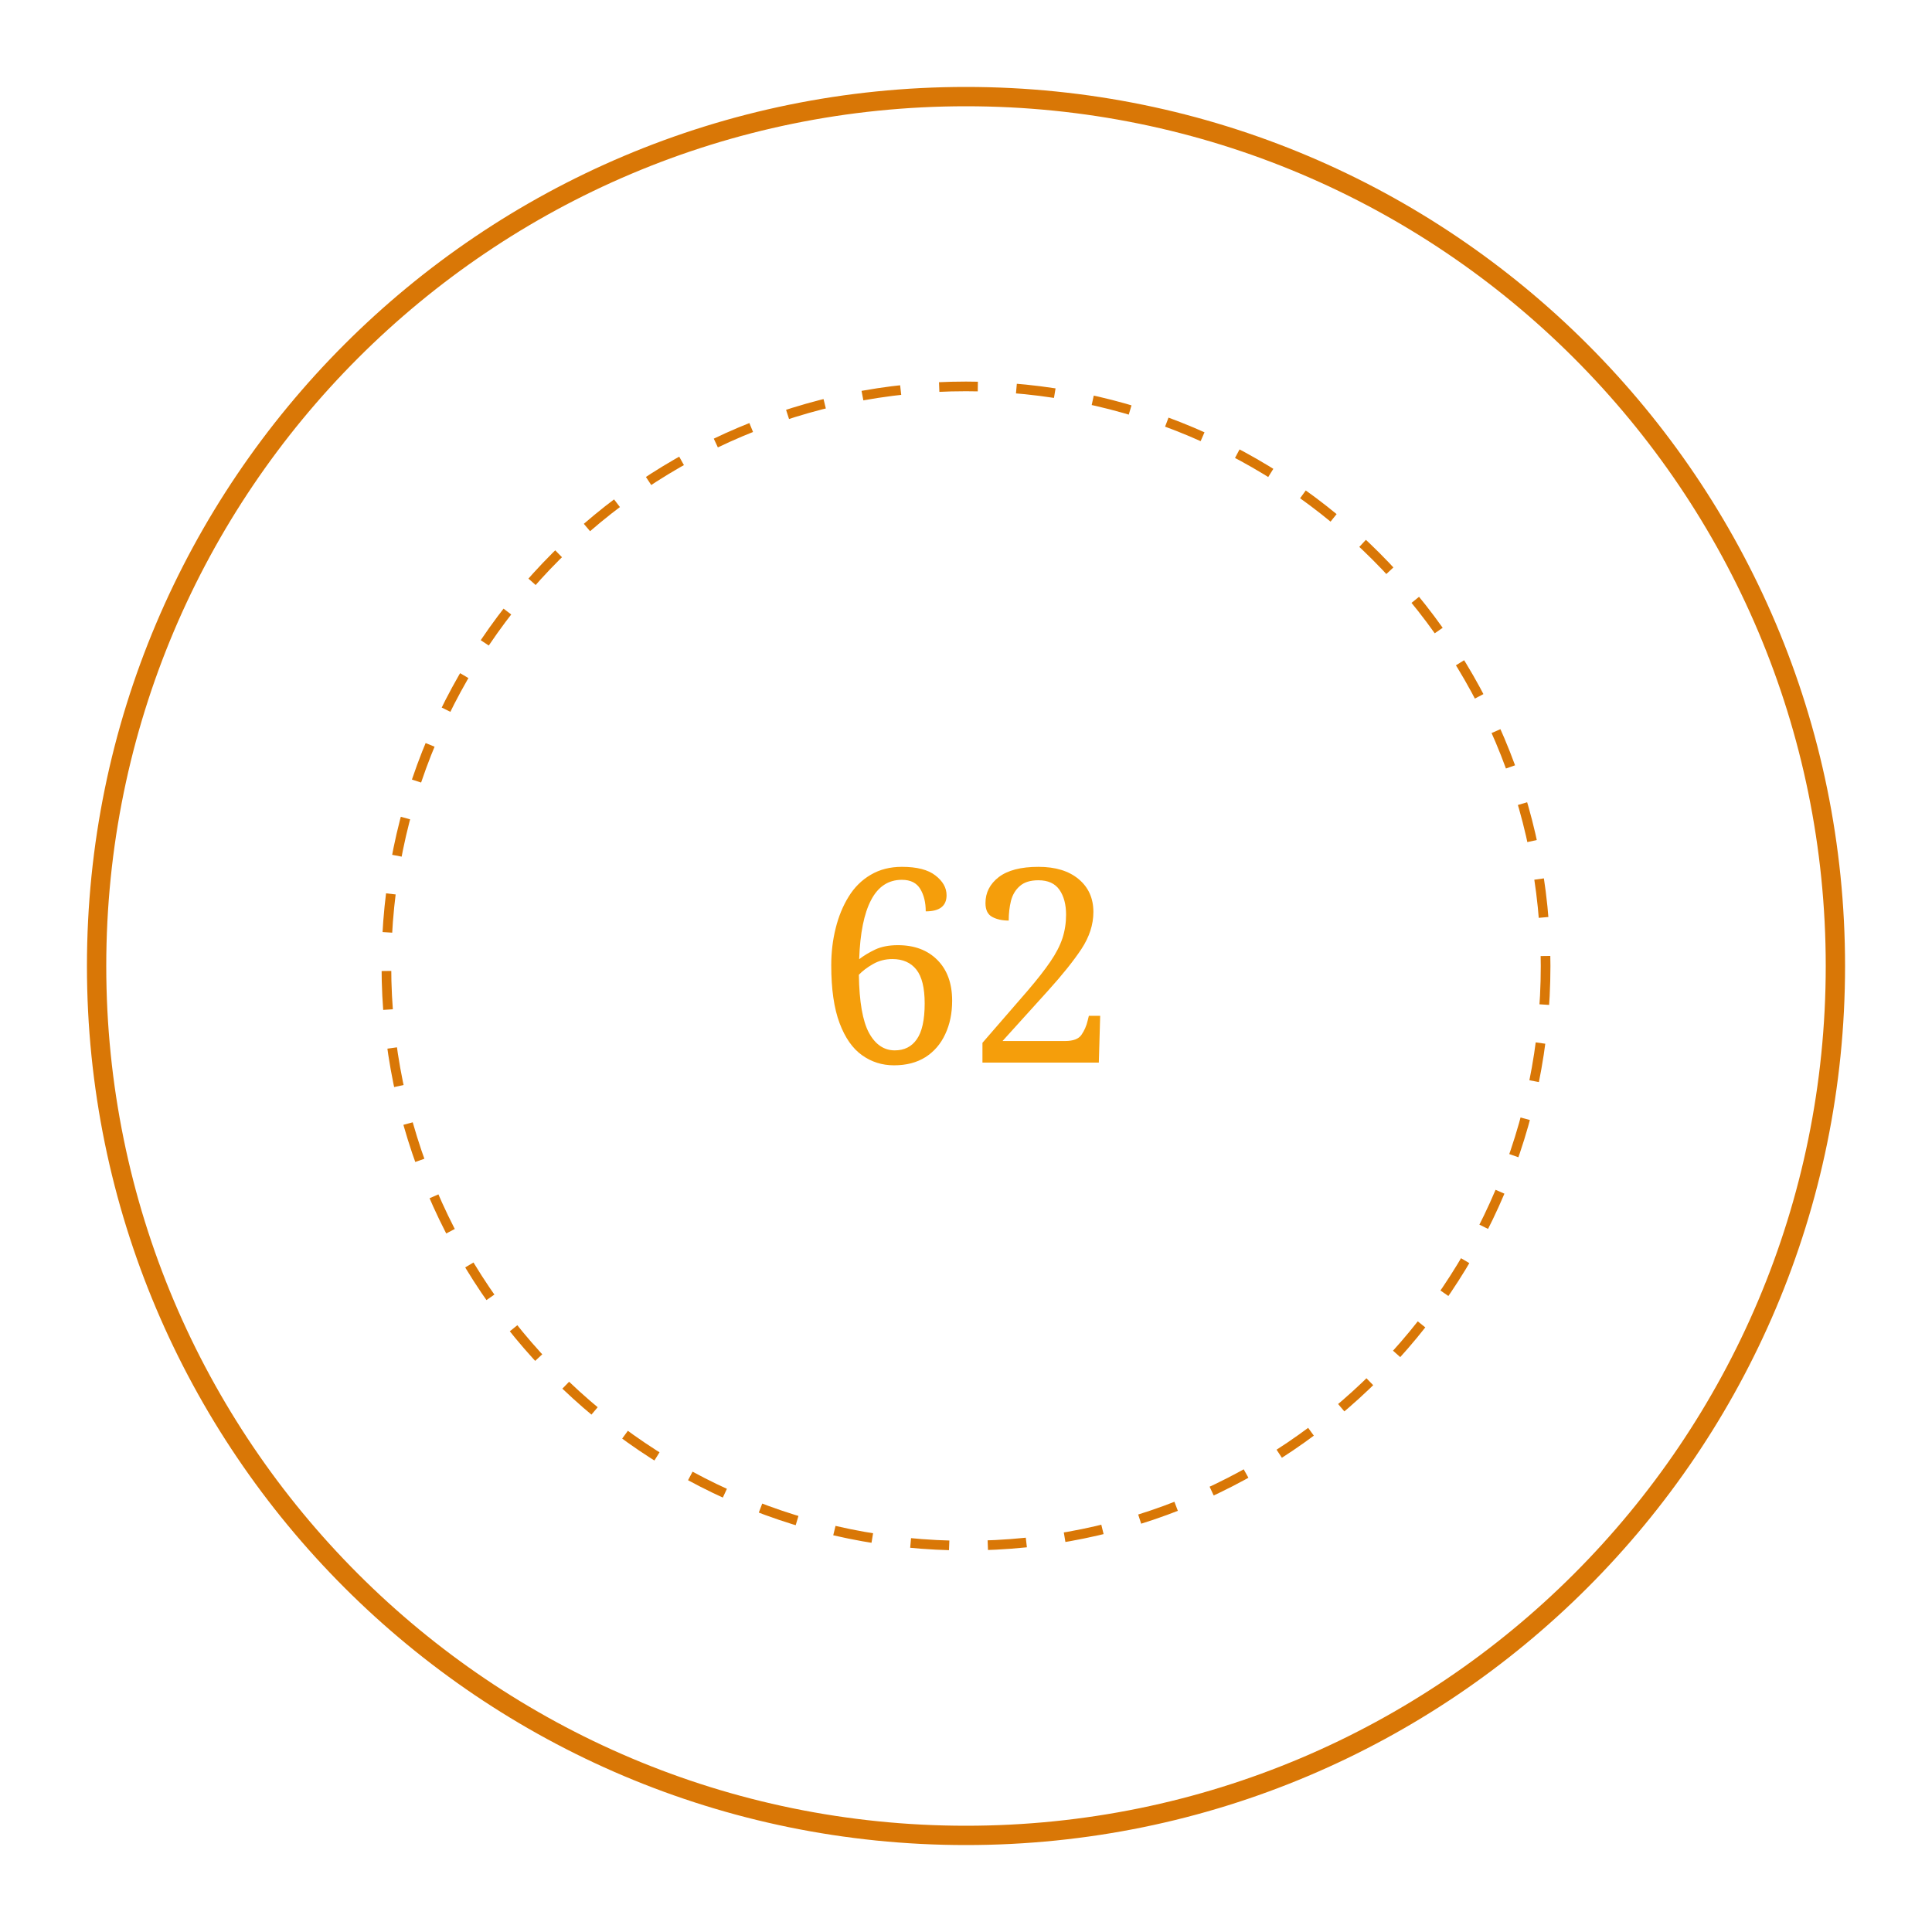
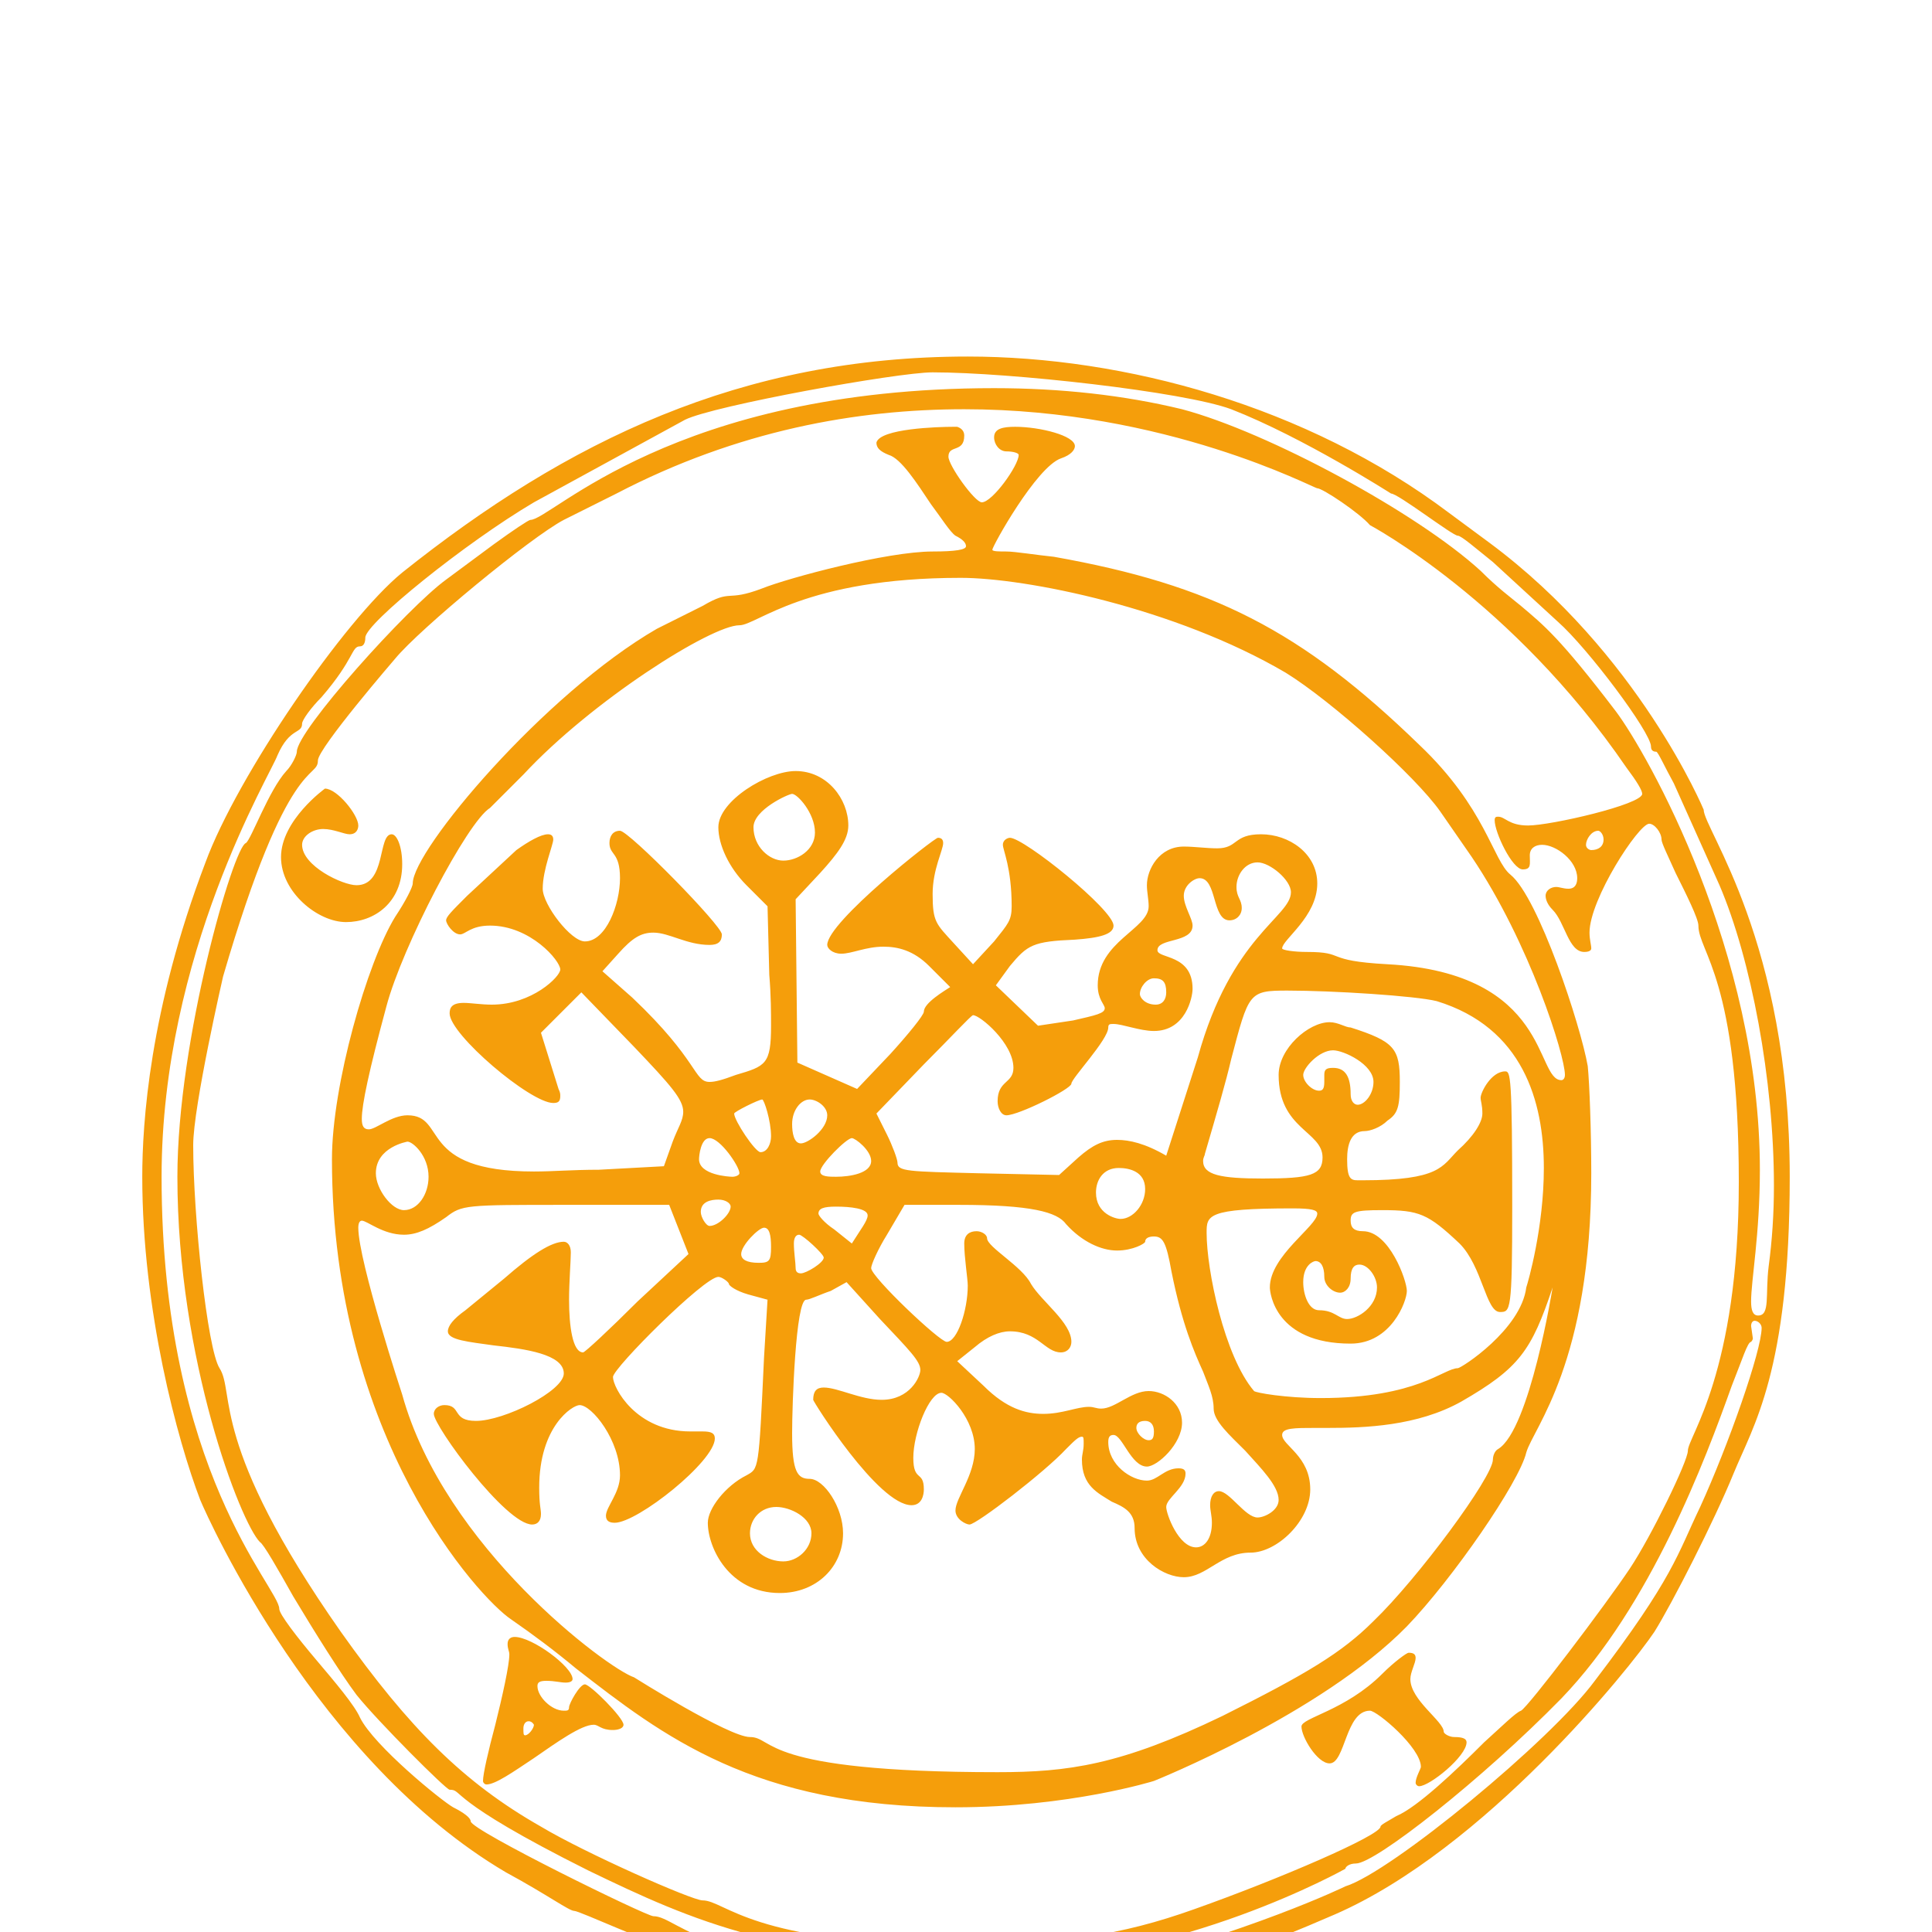
- <svg xmlns="http://www.w3.org/2000/svg" viewBox="0 0 200 200" fill="none">
-   <circle cx="100" cy="100" r="90" stroke="#d97706" stroke-width="2" />
-   <circle cx="100" cy="100" r="60" stroke="#d97706" stroke-width="1" stroke-dasharray="4 4" />
-   <text x="100" y="110" text-anchor="middle" fill="#f59e0b" font-family="serif" font-size="28">62</text>
+ <svg xmlns="http://www.w3.org/2000/svg" viewBox="-50 -50 1100 1100">
+   <g transform="translate(0, 1000) scale(1, -1)">
+     <path d="M509 -88C581 -88 627 -76 710 -40C795 -3 878 100 892 121C902 137 926 184 937 211C948 238 969 269 969 380C969 514 920 578 920 589C920 589 883 678 798 741L775 758C694 819 590 847 501 847C372 847 273 799 179 724C146 697 85 608 67 559C35 475 31 410 31 380C31 304 51 230 64 196C69 184 131 47 238 -16C262 -29 274 -38 277 -38C280 -38 323 -58 330 -58C347 -58 363 -88 509 -88ZM524 -76C352 -76 337 -41 322 -41C318 -41 218 8 218 13C218 15 214 18 208 21C201 25 163 56 155 72C152 79 141 92 130 105C119 118 109 131 109 134C109 146 42 212 42 380C42 507 104 609 108 620C115 636 122 632 122 638C122 640 127 647 133 653C152 675 150 682 155 682C157 682 158 684 158 687C158 695 215 741 254 764L340 811C356 819 461 838 481 838C525 838 624 827 651 817C692 801 742 769 742 769C746 769 777 745 780 745C782 745 790 738 800 730L837 696C854 681 890 633 890 625C890 623 891 622 893 622C894 622 898 613 903 604L929 546C947 504 960 435 960 375C960 359 959 344 957 329C955 313 958 301 951 301C948 301 947 304 947 309C947 321 952 347 952 384C952 508 888 621 870 645C838 687 829 694 816 705C810 710 803 715 793 725C757 758 672 804 623 817C590 825 554 829 516 829C333 829 264 754 252 754C251 754 242 748 231 740L204 720C182 704 119 634 119 622C119 620 116 614 113 611C103 600 93 572 90 570C83 568 51 458 51 380C51 276 87 183 98 172C100 171 108 157 117 141C129 121 144 97 153 85C165 70 204 31 206 31C214 31 203 26 285 -15C345 -44 396 -67 519 -67C622 -67 716 -14 716 -14C716 -13 718 -11 722 -11C733 -11 794 37 839 83C890 136 921 219 936 261C942 276 945 286 947 286C947 286 948 287 948 288L947 295C947 297 948 298 949 298C951 298 953 296 953 294C953 281 934 227 918 192C905 165 903 152 858 93C833 59 742 -16 716 -24C716 -24 663 -50 568 -74C564 -75 547 -76 524 -76ZM494 -57C378 -57 363 -32 350 -32C344 -32 283 -5 258 10C214 35 183 66 144 121C69 228 84 257 75 271C68 282 60 358 60 398C60 420 77 494 77 494C114 621 131 606 131 617C131 624 175 675 175 675C189 692 252 744 271 754L301 769C370 805 438 817 499 817C614 817 698 772 700 772C703 772 724 758 730 751C730 751 811 708 876 613C882 605 885 600 885 598C885 592 833 580 820 580C809 580 807 585 803 585C802 585 801 585 801 583C801 576 811 555 817 555C822 555 821 558 821 563C821 567 824 569 828 569C836 569 848 560 848 550C848 547 847 544 843 544C840 544 838 545 836 545C833 545 830 543 830 540C830 538 831 535 834 532C841 525 843 508 852 508C855 508 856 509 856 510C856 512 855 515 855 519C855 538 883 581 889 581C892 581 896 576 896 572C896 570 900 562 904 553C910 541 917 527 917 523C917 508 940 493 940 377C940 268 911 232 911 224C911 218 890 175 878 157C864 136 820 78 816 76C813 75 805 67 795 58C779 42 757 21 745 16C740 13 736 11 736 10C736 5 678 -20 630 -37C588 -52 554 -57 494 -57ZM494 21C559 21 607 36 607 36C607 36 702 74 751 124C777 151 815 206 819 223C823 237 856 274 856 382C856 406 855 433 854 443C850 466 826 539 810 552C800 560 796 590 758 626C691 691 640 717 550 733C540 734 528 736 523 736C519 736 515 736 515 737C515 739 540 784 554 789C560 791 562 794 562 796C562 802 542 807 528 807C521 807 516 806 516 801C516 797 519 793 523 793C527 793 530 792 530 791C530 785 515 764 509 764C505 764 490 785 490 790C490 797 499 792 499 802C499 804 498 806 495 807H493C484 807 451 806 449 798C449 795 451 793 456 791C463 789 472 775 480 763C486 755 491 747 494 745C498 743 500 741 500 739C500 737 494 736 481 736C455 736 399 721 384 715C363 707 367 715 350 705L324 692C260 655 185 566 185 547C185 545 181 537 175 528C159 502 139 432 139 390C139 231 223 140 241 128C254 119 266 110 278 100C327 62 379 21 494 21ZM254 383C187 383 205 415 182 415C173 415 164 407 160 407C157 407 156 409 156 413C156 421 160 440 170 477C179 511 216 582 229 590L248 609C287 651 355 694 371 694C381 694 408 721 497 721C534 721 619 704 682 667C708 651 756 608 770 588L788 562C821 513 841 449 841 438C841 436 840 435 839 435C824 435 833 496 740 501C703 503 717 508 694 508C687 508 680 509 680 510C680 515 700 528 700 547C700 564 684 575 668 575C652 575 655 567 643 567C637 567 630 568 624 568C610 568 603 555 603 546C603 542 604 538 604 534C604 521 575 514 575 489C575 481 579 478 579 476C579 473 574 472 561 469L541 466L517 489L525 500C535 512 538 514 562 515C576 516 584 518 584 523C584 532 533 573 525 573C524 573 521 572 521 569C521 566 526 556 526 534C526 526 524 524 516 514L504 501L493 513C483 524 481 525 481 541C481 555 487 566 487 570C487 572 486 573 484 573C482 573 421 525 421 512C421 510 424 507 429 507C435 507 443 511 453 511C461 511 470 509 479 500L491 488C488 486 476 479 476 474C476 472 467 461 457 450L438 430L404 445L403 538L417 553C427 564 433 572 433 580C433 595 421 611 403 611C387 611 359 594 359 579C359 569 365 556 375 546L387 534L388 495C389 483 389 473 389 466C389 444 386 443 369 438C361 435 357 434 354 434C345 434 348 446 310 482L293 497L302 507C310 516 315 519 322 519C331 519 341 512 354 512C359 512 361 514 361 518C361 523 308 577 303 577C299 577 297 574 297 570C297 563 303 565 303 550C303 535 295 514 283 514C275 514 259 535 259 544C259 555 265 569 265 572C265 574 264 575 262 575C258 575 251 571 244 566L216 540C207 531 204 528 204 526C204 524 208 518 212 518C215 518 218 523 229 523C252 523 269 503 269 498C269 494 253 478 230 478C224 478 218 479 214 479C207 479 206 476 206 473C206 461 252 422 265 422C268 422 269 423 269 426C269 427 269 428 268 430L258 462L281 485L311 454C332 432 339 424 339 417C339 412 336 408 333 400L328 386L291 384C276 384 265 383 254 383ZM147 525C163 525 179 536 179 558C179 568 176 575 173 575C165 575 170 546 153 546C145 546 122 557 122 569C122 574 128 578 134 578C140 578 146 575 149 575C153 575 154 578 154 580C154 586 142 601 135 601C135 601 110 583 110 562C110 542 131 525 147 525ZM396 560C388 560 379 568 379 579C379 589 399 598 401 598C404 598 414 587 414 576C414 566 404 560 396 560ZM856 566C855 566 853 567 853 569C853 572 856 577 860 577C861 577 863 575 863 572C863 568 860 566 856 566ZM553 381 507 382C467 383 461 383 461 388C461 390 458 398 455 404L449 416L476 444C491 459 503 472 504 472C508 472 527 456 527 442C527 433 518 435 518 423C518 419 520 415 523 415C530 415 560 430 560 433C560 436 581 458 581 465C581 467 582 467 584 467C589 467 599 463 607 463C625 463 629 482 629 487C629 507 609 504 609 509C609 516 629 513 629 523C629 527 624 534 624 540C624 546 630 550 633 550C643 550 640 526 650 526C654 526 657 529 657 533C657 538 654 539 654 545C654 552 659 559 666 559C673 559 685 549 685 542C685 528 651 517 632 448L614 392C602 399 593 401 586 401C578 401 572 398 564 391ZM608 478C602 478 599 482 599 484C599 488 603 493 607 493C612 493 614 491 614 485C614 481 612 478 608 478ZM702 254C682 254 665 257 664 258C647 278 637 327 637 348C637 358 637 362 686 362C697 362 700 361 700 359C700 352 673 335 673 317C673 314 676 285 719 285C742 285 751 309 751 315C751 321 741 349 726 349C721 349 719 351 719 355C719 360 721 361 737 361C758 361 763 359 781 342C794 329 796 303 804 303C810 303 811 303 811 363C811 438 810 440 807 440C799 440 793 428 793 425C793 423 794 421 794 416C794 411 789 403 780 395C771 386 770 378 726 378H723C719 378 717 379 717 390C717 398 719 406 727 406C730 406 736 408 740 412C746 416 747 420 747 434C747 453 744 457 719 465C716 465 712 468 707 468C695 468 678 453 678 438C678 407 703 406 703 391C703 381 696 379 669 379C645 379 635 381 635 389C635 391 636 392 636 393C643 417 648 434 651 447C661 485 661 486 683 486C709 486 756 483 768 480C817 465 829 423 829 385C829 351 820 320 819 317C816 293 782 271 780 271C772 271 757 254 702 254ZM723 421C721 421 719 423 719 427C719 437 716 442 709 442C705 442 704 441 704 438V434C704 430 703 429 701 429C697 429 692 434 692 438C692 442 701 452 709 452C715 452 732 444 732 434C732 427 727 421 723 421ZM383 394C380 394 368 412 368 416C368 417 382 424 384 424C385 424 389 412 389 403C389 399 387 394 383 394ZM406 399C402 399 401 405 401 410C401 418 406 424 411 424C415 424 421 420 421 415C421 407 410 399 406 399ZM367 380C365 380 348 381 348 390C348 392 349 402 354 402C360 402 371 386 371 382C371 381 369 380 367 380ZM426 380C422 380 417 380 417 383C417 387 432 402 435 402C437 402 446 395 446 389C446 382 434 380 426 380ZM180 361C173 361 164 373 164 382C164 397 182 400 182 400C185 400 194 392 194 380C194 370 188 361 180 361ZM588 356C585 356 574 359 574 371C574 378 578 385 587 385C593 385 602 383 602 373C602 364 595 356 588 356ZM354 352C352 352 349 357 349 360C349 366 355 367 359 367C363 367 366 365 366 363C366 359 359 352 354 352ZM518 41C382 41 391 61 377 61C365 61 311 95 311 95C296 100 203 169 179 256C179 256 154 332 154 351C154 354 155 355 156 355C159 355 168 347 180 347C187 347 194 350 204 357C213 364 215 364 272 364H331L342 336L313 309C297 293 283 280 282 280C276 280 274 295 274 310C274 320 275 332 275 337C275 341 273 343 271 343C264 343 253 336 237 322L215 304C208 299 205 295 205 292C205 287 217 286 231 284C249 282 271 279 271 268C271 258 237 241 221 241C207 241 213 250 203 250C200 250 197 248 197 245C197 238 238 182 253 182C256 182 258 184 258 188C258 191 257 193 257 203C257 238 276 250 280 250C287 250 303 230 303 210C303 200 295 192 295 187C295 184 297 183 300 183C313 183 357 218 357 231C357 234 355 235 350 235H343C312 235 299 260 299 266C299 271 351 323 359 323C361 323 365 320 365 319C365 318 369 315 376 313L387 310L385 277C382 212 382 214 375 210C363 204 353 191 353 183C353 169 365 143 394 143C415 143 430 158 430 177C430 192 419 208 411 208C404 208 401 212 401 234C401 250 403 310 409 310C411 310 417 313 423 315L432 320L451 299C468 281 474 275 474 270C474 266 468 253 452 253C440 253 427 260 419 260C415 260 413 258 413 253C413 252 450 193 469 193C475 193 476 199 476 202C476 213 470 206 470 220C470 234 479 257 486 257C490 257 505 242 505 225C505 210 494 197 494 190C494 185 500 182 502 182C506 182 545 212 557 225C562 230 564 232 566 232C567 232 567 231 567 228C567 224 566 222 566 219C566 204 575 200 583 195C590 192 596 189 596 180C596 162 613 152 624 152C637 152 645 166 662 166C677 166 696 184 696 202C696 221 680 227 680 233C680 237 687 237 699 237H706C727 237 757 238 782 252C815 271 822 281 834 317C834 317 821 236 803 225C801 224 800 221 800 219C800 209 757 151 732 127C714 109 694 97 646 73C588 45 558 41 518 41ZM631 169C621 169 614 188 614 192C614 197 625 203 625 211C625 213 624 214 621 214C613 214 609 207 603 207C594 207 581 216 581 229C581 232 582 233 584 233C589 233 594 215 603 215C609 215 623 228 623 240C623 251 613 258 604 258C594 258 585 248 577 248C574 248 573 249 570 249C563 249 555 245 544 245C534 245 523 248 510 261L495 275L505 283C512 289 519 292 525 292C541 292 545 280 554 280C558 280 560 283 560 286C560 297 543 309 537 319C532 329 512 340 512 345C512 347 509 349 506 349C502 349 499 347 499 342C499 334 501 322 501 318C501 304 495 286 489 286C485 286 446 323 446 328C446 330 450 339 455 347L465 364H496C537 364 552 360 557 353C566 343 577 338 586 338C595 338 602 342 602 343C602 345 604 346 607 346C612 346 614 343 617 326C623 296 630 280 635 269C638 261 641 255 641 248C641 241 650 233 659 224C668 214 678 204 678 196C678 190 670 186 666 186C659 186 650 201 644 201C641 201 639 198 639 193C639 190 640 187 640 183C640 174 636 169 631 169ZM435 342 425 350C419 354 416 358 416 359C416 362 419 363 426 363C434 363 444 362 444 358C444 355 440 350 435 342ZM382 331C375 331 372 333 372 336C372 341 382 351 385 351C388 351 389 347 389 340C389 332 388 331 382 331ZM406 325C404 325 403 326 403 328C403 331 402 337 402 342C402 345 403 347 405 347C407 347 419 336 419 334C419 331 409 325 406 325ZM717 299C712 299 710 304 701 304C695 304 692 313 692 320C692 330 698 332 699 332C702 332 704 329 704 323C704 318 709 314 713 314C716 314 719 317 719 322C719 328 721 330 724 330C729 330 734 323 734 317C734 306 723 299 717 299ZM604 230C601 230 597 234 597 237C597 239 598 241 602 241C605 241 607 239 607 235C607 231 606 230 604 230ZM396 161C387 161 377 167 377 177C377 185 383 192 392 192C400 192 412 186 412 177C412 168 404 161 396 161ZM227 34C232 34 242 41 254 49C267 58 281 68 288 68C291 68 292 65 299 65C302 65 305 66 305 68C305 72 286 91 283 91C280 91 274 80 274 78C274 76 273 76 271 76C264 76 256 84 256 90C256 92 257 93 261 93C266 93 269 92 272 92C275 92 276 93 276 94C276 101 253 118 243 118C241 118 239 117 239 114C239 111 240 110 240 108C240 102 236 84 232 68C228 53 225 40 225 36C225 35 226 34 227 34ZM758 33C764 33 785 50 785 58C785 60 783 61 778 61C775 61 772 63 772 64C772 70 753 82 753 94C753 98 756 103 756 106C756 108 755 109 752 109C751 109 744 104 737 97C716 76 691 72 691 67C691 61 700 46 707 46C716 46 716 76 730 76C734 76 759 55 759 44C759 43 756 38 756 35C756 34 757 33 758 33ZM249 62C248 62 248 63 248 66C248 68 249 70 251 70C253 70 254 68 254 68C254 66 251 62 249 62Z" fill="#f59e0b" stroke="none" />
+   </g>
</svg>
